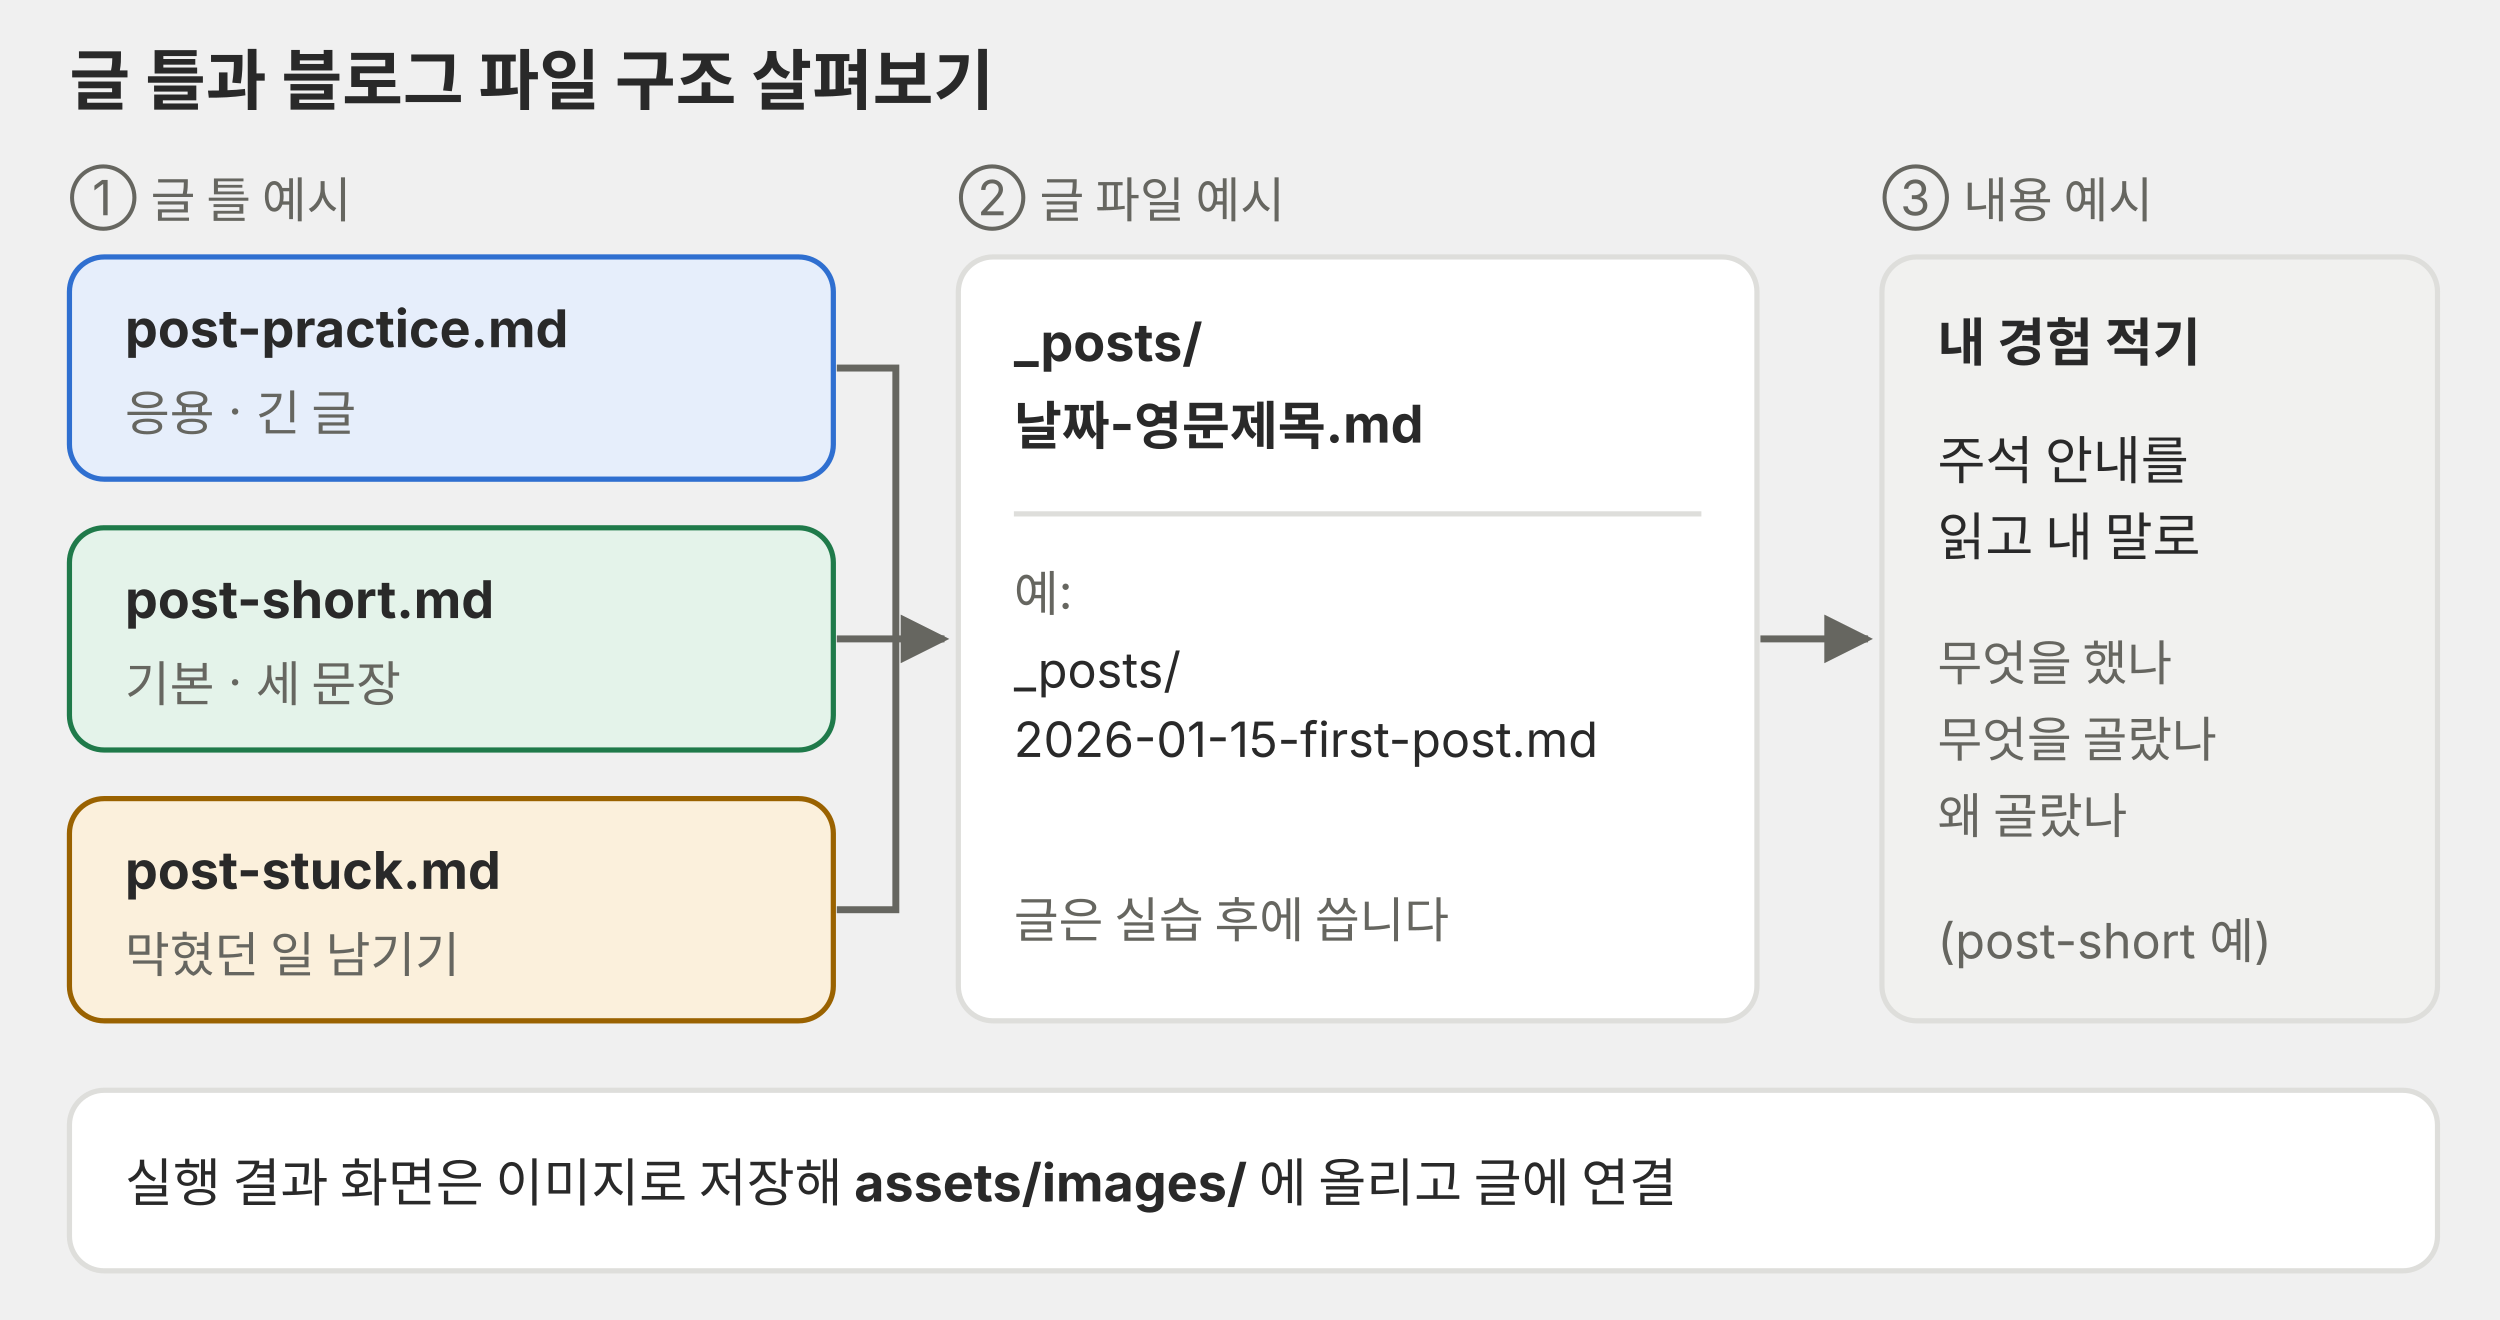
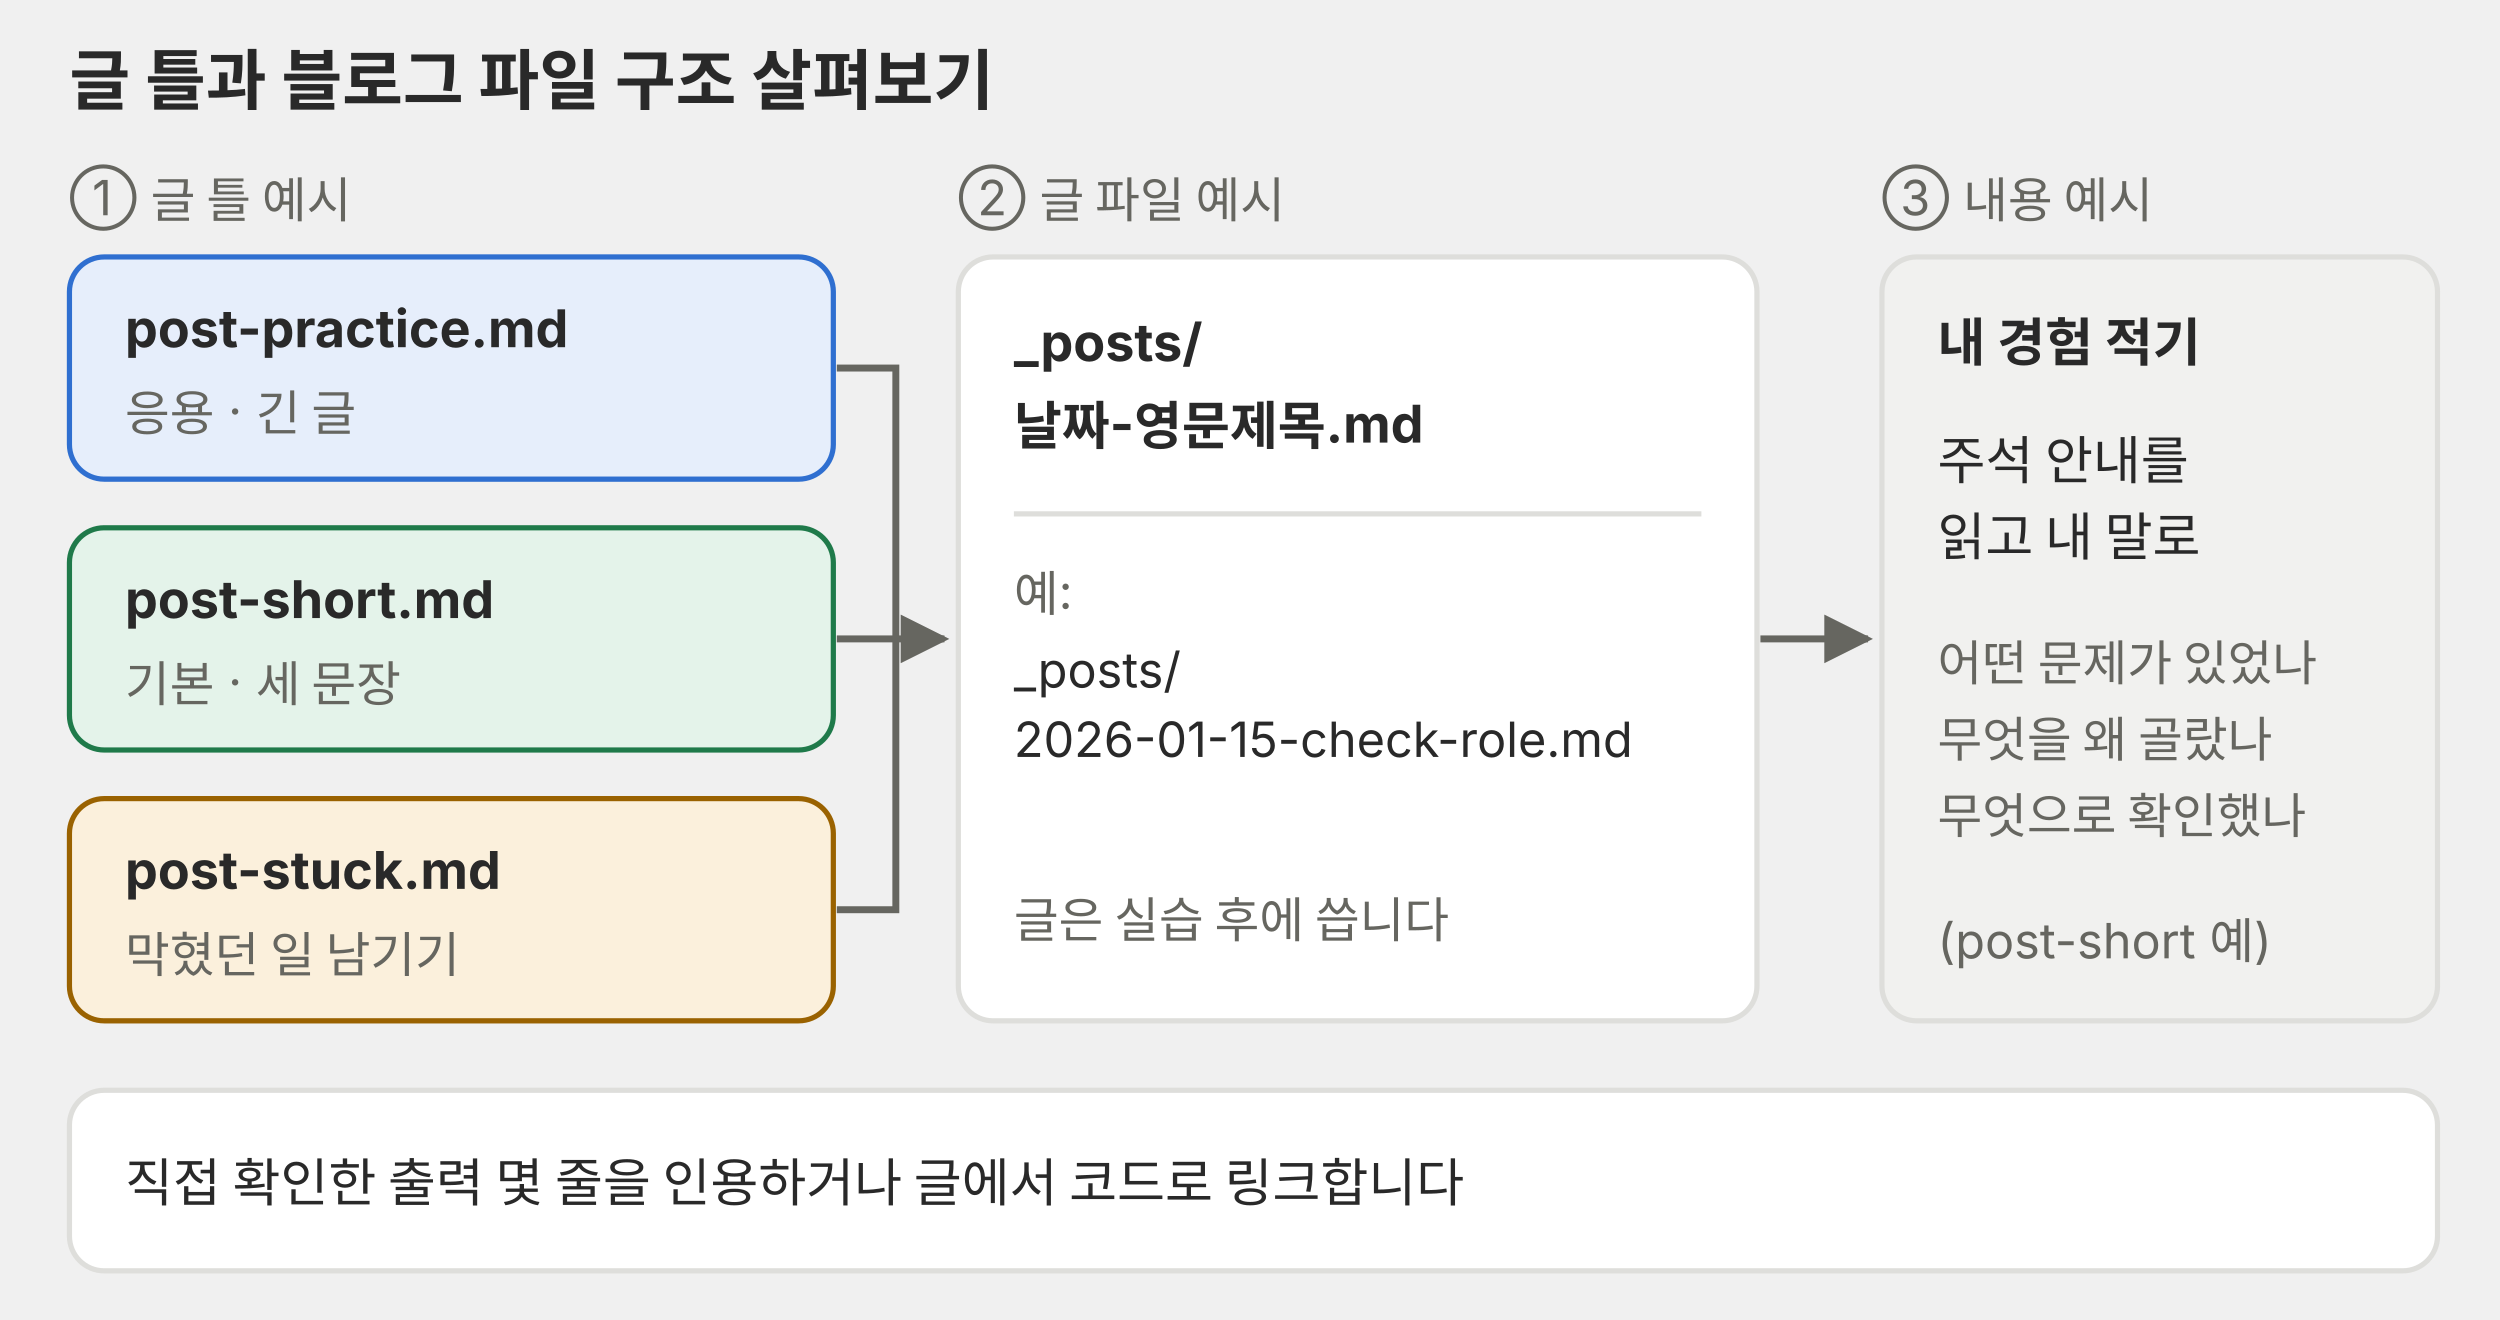
<svg xmlns="http://www.w3.org/2000/svg" viewBox="0 0 720 380" role="img" font-family="Pretendard, 'Noto Sans KR', -apple-system, 'Segoe UI', sans-serif">
  <defs>
    <marker id="a-p09" viewBox="0 0 10 10" refX="9" refY="5" markerWidth="7" markerHeight="7" orient="auto-start-reverse">
      <path d="M0 0L10 5L0 10z" fill="#666660" />
    </marker>
  </defs>
  <text x="20" y="30" font-size="19" font-weight="700" fill="#292929">글 틀과 블로그 파일 구조 살펴보기</text>
  <g font-size="15" fill="#292929">
    <text x="20" y="62" font-size="14" fill="#666660">① 글 틀 예시</text>
    <rect x="20" y="74" width="220" height="64" rx="10" fill="#e6eefb" stroke="#2f6fd0" stroke-width="1.5" />
    <text x="36" y="100" font-weight="700">post-practice.md</text>
    <text x="36" y="124" font-size="14" fill="#666660">응용 · 긴 글</text>
    <rect x="20" y="152" width="220" height="64" rx="10" fill="#e4f3ea" stroke="#1f7a4a" stroke-width="1.5" />
    <text x="36" y="178" font-weight="700">post-short.md</text>
    <text x="36" y="202" font-size="14" fill="#666660">기본 · 세 문장</text>
    <rect x="20" y="230" width="220" height="64" rx="10" fill="#fbf0dc" stroke="#9a6200" stroke-width="1.5" />
    <text x="36" y="256" font-weight="700">post-stuck.md</text>
    <text x="36" y="280" font-size="14" fill="#666660">막혔던 일 남기기</text>
    <text x="276" y="62" font-size="14" fill="#666660">② 글 파일 예시</text>
    <rect x="276" y="74" width="230" height="220" rx="10" fill="#ffffff" stroke="#dededb" stroke-width="1.5" />
    <text x="292" y="104" font-weight="700">_posts/</text>
    <text x="292" y="128" font-weight="700">날짜-영문제목.md</text>
    <line x1="292" y1="148" x2="490" y2="148" stroke="#dededb" stroke-width="1.5" />
    <text x="292" y="176" font-size="14" fill="#666660">예:</text>
    <text x="292" y="198" font-size="14">_posts/</text>
-     <text x="292" y="218" font-size="14">2026-01-15-first-post.md</text>
+     <text x="292" y="218" font-size="14">2026-01-15-check-role.md</text>
    <text x="292" y="270" font-size="14" fill="#666660">글은 실습 후에 씁니다</text>
    <text x="542" y="62" font-size="14" fill="#666660">③ 내용 예시</text>
    <rect x="542" y="74" width="160" height="220" rx="10" fill="#f1f1ef" stroke="#dededb" stroke-width="1.5" />
    <text x="558" y="104" font-weight="700">내 경험 적기</text>
    <text x="558" y="138">주석 안내를</text>
    <text x="558" y="160">읽고 내 말로</text>
-     <text x="558" y="196" font-size="14" fill="#666660">무엇을 했나</text>
-     <text x="558" y="218" font-size="14" fill="#666660">무엇을 골랐나</text>
-     <text x="558" y="240" font-size="14" fill="#666660">왜 골랐나</text>
+     <text x="558" y="196" font-size="14" fill="#666660">어떤 문제가 있었나</text>
+     <text x="558" y="218" font-size="14" fill="#666660">무엇을 왜 골랐나</text>
+     <text x="558" y="240" font-size="14" fill="#666660">무엇으로 확인했나</text>
    <text x="558" y="276" font-size="14" fill="#666660">(post-short 예)</text>
    <rect x="20" y="314" width="682" height="52" rx="10" fill="#ffffff" stroke="#dededb" stroke-width="1.5" />
-     <text x="36" y="346">실행 결과 화면은 이미지로 저장해 <tspan font-weight="700">assets/images/</tspan> 에 올리고 글에 연결</text>
+     <text x="36" y="346">직접 확인한 출력 몇 줄을 인용하거나 글에서 코드로 링크합니다</text>
  </g>
  <path d="M241 106H258V262H241" stroke="#666660" stroke-width="2" fill="none" />
  <g stroke="#666660" stroke-width="2" fill="none" marker-end="url(#a-p09)">
    <path d="M241 184H272" />
    <path d="M507 184H538" />
  </g>
</svg>
